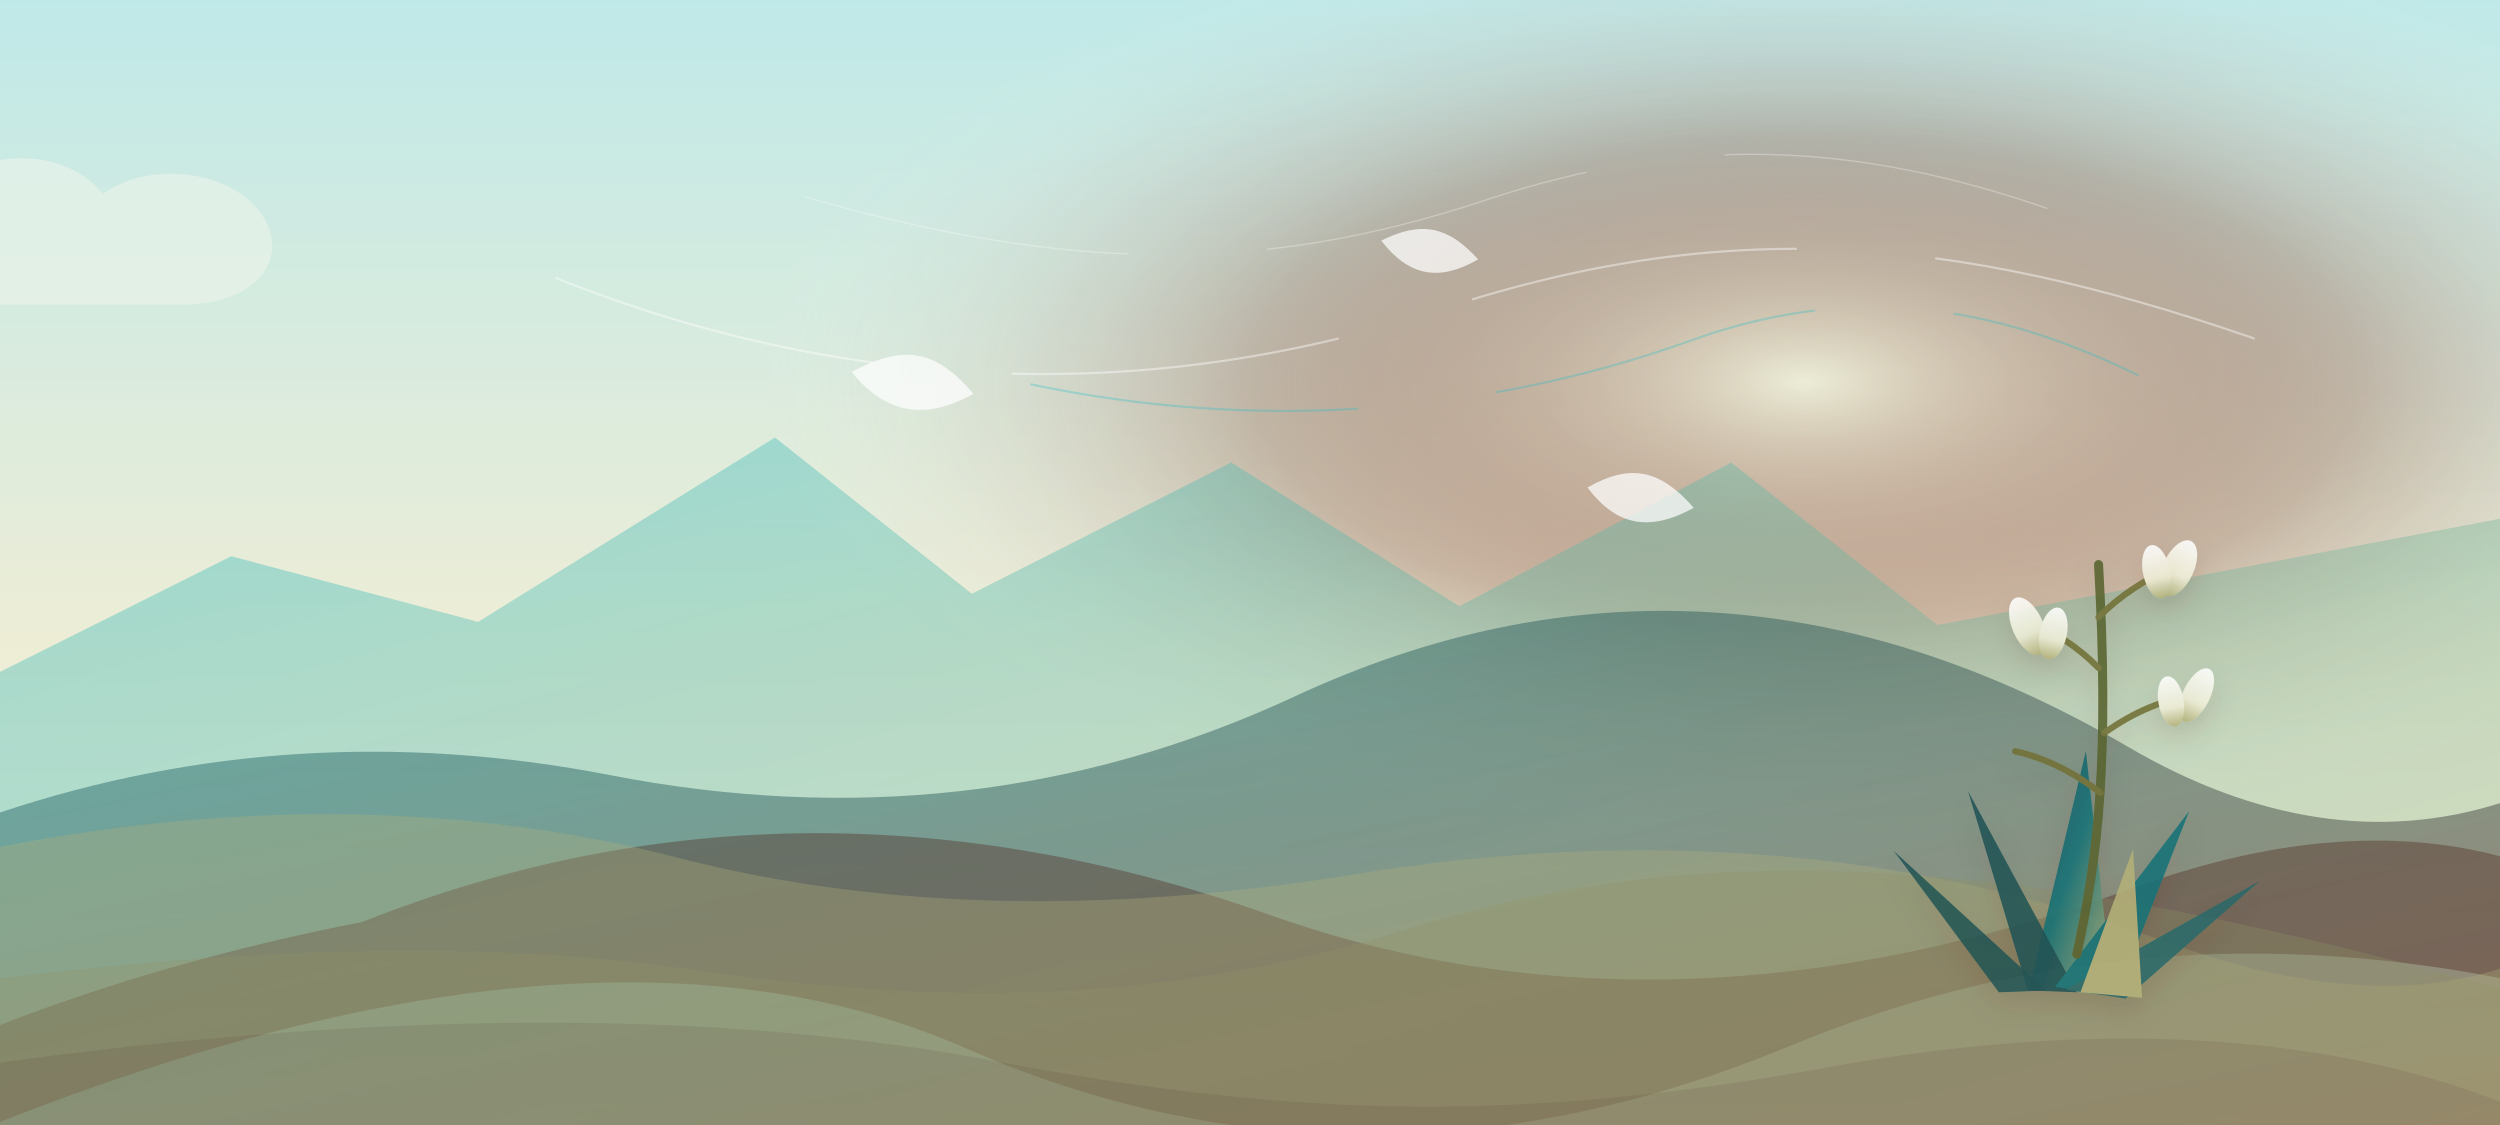
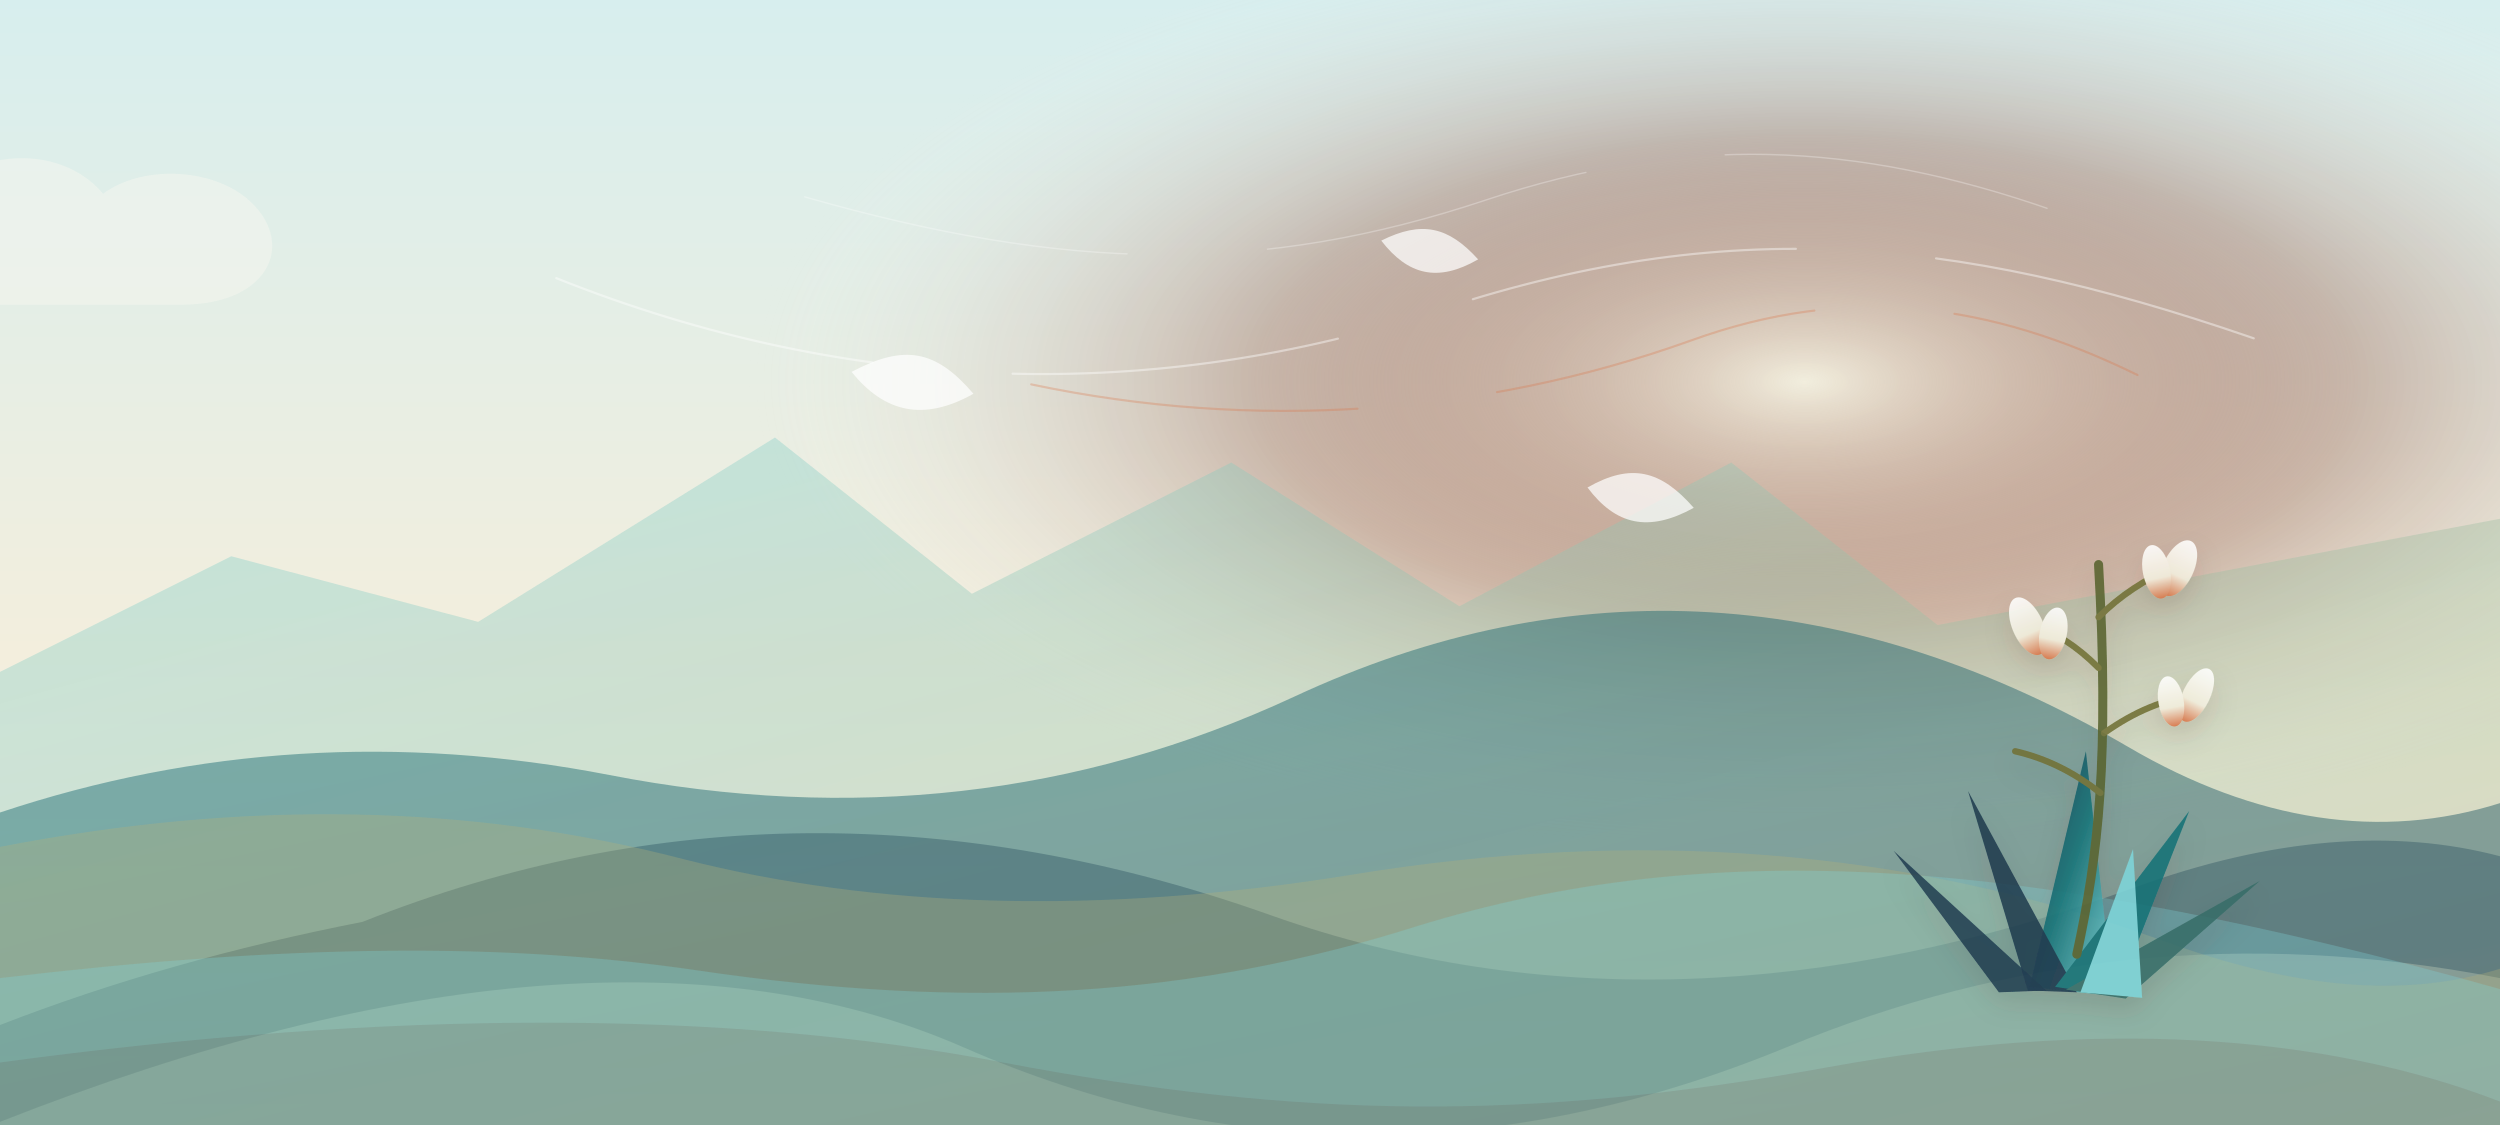
<svg xmlns="http://www.w3.org/2000/svg" viewBox="0 0 1600 720" role="img" aria-labelledby="title desc" data-brand-palette="city-of-raton" data-edge-overscan="true">
  <defs>
    <linearGradient id="sky" x1="0" y1="0" x2="0" y2="1">
-       <stop offset="0" stop-color="#bfe9e8" />
-       <stop offset="0.58" stop-color="#eeedd6" />
-       <stop offset="1" stop-color="#f8f7ed" />
+       <stop offset="0" stop-color="#d7eeee" />
+       <stop offset="0.58" stop-color="#f3eedd" />
+       <stop offset="1" stop-color="#faf8f1" />
    </linearGradient>
    <radialGradient id="sunwash" cx="0.72" cy="0.34" r="0.42">
-       <stop offset="0" stop-color="#eeedd6" stop-opacity="0.9" />
+       <stop offset="0" stop-color="#f3eedd" stop-opacity="0.9" />
      <stop offset="0.52" stop-color="#772816" stop-opacity="0.28" />
      <stop offset="1" stop-color="#ffffff" stop-opacity="0" />
    </radialGradient>
    <linearGradient id="farTone" x1="0" y1="0" x2="1" y2="1">
-       <stop offset="0" stop-color="#21bdc5" stop-opacity="0.70" />
+       <stop offset="0" stop-color="#7ed4d8" stop-opacity="0.70" />
      <stop offset="1" stop-color="#b3b078" stop-opacity="0.68" />
    </linearGradient>
    <linearGradient id="nearTone" x1="0" y1="0" x2="1" y2="1">
      <stop offset="0" stop-color="#147176" />
-       <stop offset="1" stop-color="#4a221a" />
+       <stop offset="1" stop-color="#22495a" />
    </linearGradient>
    <linearGradient id="yuccaLeaf" x1="0" y1="0" x2="1" y2="1">
-       <stop offset="0" stop-color="#174d51" />
+       <stop offset="0" stop-color="#173047" />
      <stop offset="0.48" stop-color="#147176" />
-       <stop offset="1" stop-color="#b3b078" />
+       <stop offset="1" stop-color="#7ed4d8" />
    </linearGradient>
    <linearGradient id="flower" x1="0" y1="0" x2="0" y2="1">
      <stop offset="0" stop-color="#ffffff" />
-       <stop offset="0.62" stop-color="#eeedd6" />
-       <stop offset="1" stop-color="#b3b078" />
+       <stop offset="0.62" stop-color="#f3eedd" />
+       <stop offset="1" stop-color="#d97345" />
    </linearGradient>
    <filter id="softShadow" x="-20%" y="-20%" width="140%" height="150%">
-       <feDropShadow dx="0" dy="14" stdDeviation="14" flood-color="#4a221a" flood-opacity="0.13" />
+       <feDropShadow dx="0" dy="14" stdDeviation="14" flood-color="#541a0f" flood-opacity="0.13" />
    </filter>
    <style>
  .sun-glow { animation: geo-sun 30s ease-in-out infinite alternate; }
  .cloud-bank { animation: geo-clouds 108s linear infinite; }
  .far-range,
  .mid-range {
    transform-box: fill-box;
    transform-origin: 50% 100%;
  }
  .far-range { animation: geo-far 52s ease-in-out infinite alternate; }
  .mid-range { animation: geo-mid 44s ease-in-out infinite alternate; }
  .near-feature { animation: geo-near 38s ease-in-out infinite alternate; }
  .plains-layer {
    transform-box: fill-box;
    transform-origin: 50% 100%;
    animation: geo-plains 48s ease-in-out infinite alternate;
  }
  .wind-line {
    fill: none;
    stroke: #ffffff;
    opacity: 0.42;
    stroke-width: 1.4;
    stroke-linecap: round;
    stroke-dasharray: 210 90;
    animation: geo-wind 28s linear infinite;
  }
  .wind-line.thin { stroke-width: 0.9; opacity: 0.28; animation-duration: 34s; }
-   .wind-line.gold { stroke: #21bdc5; opacity: 0.30; animation-duration: 31s; }
+   .wind-line.gold { stroke: #d97345; opacity: 0.30; animation-duration: 31s; }
  .yucca-sway {
    transform-box: fill-box;
    transform-origin: 50% 100%;
    animation: geo-yucca 10.5s ease-in-out infinite alternate;
  }
  .yucca-sway.slow { animation-duration: 13s; animation-delay: -1.2s; }
  .leaf-sway {
    transform-box: fill-box;
    transform-origin: 50% 100%;
    animation: geo-leaf 12s ease-in-out infinite alternate;
  }
  .blossom {
    transform-box: fill-box;
    transform-origin: 50% 18%;
    animation: geo-blossom 9s ease-in-out infinite alternate;
  }
  .blossom.d2 { animation-delay: -1.6s; }
  .blossom.d3 { animation-delay: -3.1s; }
  .seed {
    transform-box: fill-box;
    transform-origin: 0 0;
    animation: geo-seed 24s ease-in-out infinite;
  }
  .seed.s2 { animation-delay: -4s; }
  .seed.s3 { animation-delay: -8s; }
  @keyframes geo-sun {
    from { transform: translate(-3px, 1px) scale(0.99); opacity: 0.54; }
    to { transform: translate(4px, -2px) scale(1.01); opacity: 0.68; }
  }
  @keyframes geo-clouds {
    from { transform: translateX(-220px); }
    to { transform: translateX(1700px); }
  }
  @keyframes geo-far {
    from { transform: translateX(-2px) scaleX(1.014); }
    to { transform: translateX(2px) scaleX(1.018); }
  }
  @keyframes geo-mid {
    from { transform: translateX(2px) scaleX(1.018); }
    to { transform: translateX(-2px) scaleX(1.014); }
  }
  @keyframes geo-near {
    from { transform: translateX(-3px) translateY(0.5px); }
    to { transform: translateX(3px) translateY(-0.5px); }
  }
  @keyframes geo-plains {
    from { transform: translateX(-2px) scaleX(1.012); }
    to { transform: translateX(2px) translateY(-1px) scaleX(1.016); }
  }
  @keyframes geo-wind {
    from { stroke-dashoffset: 180; transform: translateX(-18px); }
    to { stroke-dashoffset: -180; transform: translateX(26px); }
  }
  @keyframes geo-yucca {
    from { transform: rotate(-0.8deg) translateX(-1px); }
    to { transform: rotate(1.1deg) translateX(1.5px); }
  }
  @keyframes geo-leaf {
    from { transform: rotate(-0.45deg); }
    to { transform: rotate(0.75deg); }
  }
  @keyframes geo-blossom {
    from { transform: rotate(-1.2deg) translateY(0); }
    to { transform: rotate(1deg) translateY(1px); }
  }
  @keyframes geo-seed {
    0%, 100% { transform: translate(0, 0) rotate(-3deg); opacity: 0.54; }
    50% { transform: translate(14px, 4px) rotate(4deg); opacity: 0.36; }
  }
  @media (prefers-reduced-motion: reduce) {
    .sun-glow,
    .cloud-bank,
    .far-range,
    .mid-range,
    .near-feature,
    .plains-layer,
    .wind-line,
    .yucca-sway,
    .leaf-sway,
    .blossom,
    .seed {
      animation: none !important;
    }
  }
</style>
  </defs>
  <rect width="1600" height="720" fill="url(#sky)" />
  <rect width="1600" height="720" fill="url(#sunwash)" class="sun-glow" />
  <g class="cloud-bank" opacity="0.42">
-     <path d="M-160 162c22-39 76-46 104-20 22-44 90-56 122-18 24-18 68-17 92 3 32 27 16 68-42 68h-276z" fill="#f8f7ed" />
-     <path d="M-520 238c16-30 54-37 76-16 15-34 64-46 89-18 18-14 54-13 72 4 25 23 14 54-30 54h-207z" fill="#f8f7ed" opacity="0.78" />
+     <path d="M-160 162c22-39 76-46 104-20 22-44 90-56 122-18 24-18 68-17 92 3 32 27 16 68-42 68h-276z" fill="#faf8f1" />
+     <path d="M-520 238c16-30 54-37 76-16 15-34 64-46 89-18 18-14 54-13 72 4 25 23 14 54-30 54h-207z" fill="#faf8f1" opacity="0.78" />
  </g>
  <path class="wind-line thin" d="M515 126c168 48 292 50 436 2 126-42 236-38 364 7" />
  <path class="wind-line" d="M356 178c190 76 384 80 566 20 192-63 342-45 536 24" />
  <path class="wind-line gold" d="M660 246c142 30 288 20 422-28 102-37 192-24 286 22" />
  <g class="far-range">
    <path d="M0 430l148-74 158 42 190-118 126 100 166-84 146 92 174-92 132 104 360-68v388H0z" fill="url(#farTone)" opacity="0.55" />
  </g>
  <g class="mid-range">
    <path d="M0 520c126-42 256-50 390-24 154 30 300 14 438-50 178-83 356-72 534 32 82 48 162 60 238 36v206H0z" fill="url(#nearTone)" opacity="0.46" />
  </g>
  <g class="near-feature">
-     <path d="M232 590c186-74 380-76 582-4 170 60 354 54 552-18 88-32 166-38 234-20v78c-164-32-316-14-456 44-182 75-358 75-528 0-156-68-362-52-616 48v-62c72-28 150-50 232-66z" fill="#4a221a" opacity="0.36" />
+     <path d="M232 590c186-74 380-76 582-4 170 60 354 54 552-18 88-32 166-38 234-20v78c-164-32-316-14-456 44-182 75-358 75-528 0-156-68-362-52-616 48v-62c72-28 150-50 232-66z" fill="#22495a" opacity="0.36" />
  </g>
  <g id="plains" class="plains-layer" opacity="0.95">
    <path d="M0 542c155-30 300-28 438 8 122 31 265 36 426 10 182-30 355-18 520 42 85 31 155 37 216 18v100H0z" fill="#b3b078" opacity="0.34" />
-     <path d="M0 626c184-22 324-23 446-5 176 26 318 17 460-28 188-58 388-46 694 40v87H0z" fill="#8e9166" opacity="0.32" />
-     <path d="M0 680c250-34 465-34 642 0 190 36 336 38 528 3 170-31 316-22 430 22v15H0z" fill="#4a221a" opacity="0.10" />
+     <path d="M0 626c184-22 324-23 446-5 176 26 318 17 460-28 188-58 388-46 694 40v87H0z" fill="#7ed4d8" opacity="0.32" />
+     <path d="M0 680c250-34 465-34 642 0 190 36 336 38 528 3 170-31 316-22 430 22v15H0z" fill="#541a0f" opacity="0.10" />
  </g>
  <g filter="url(#softShadow)" opacity="0.88" transform="translate(1212 330) scale(0.58)">
    <g class="leaf-sway">
      <path d="M150 520l62-260 30 270z" fill="url(#yuccaLeaf)" />
-       <path d="M148 524l-66-220 120 222z" fill="#174d51" opacity="0.9" />
+       <path d="M148 524l-66-220 120 222z" fill="#173047" opacity="0.9" />
      <path d="M178 520l148-194-80 204z" fill="#147176" />
-       <path d="M190 523l214-120-148 130z" fill="#2b6767" />
-       <path d="M116 526L0 370l168 154z" fill="#174d51" opacity="0.88" />
-       <path d="M206 526l58-158 10 164z" fill="#b3b078" />
+       <path d="M190 523l214-120-148 130z" fill="#396d68" />
+       <path d="M116 526L0 370l168 154z" fill="#173047" opacity="0.88" />
+       <path d="M206 526l58-158 10 164z" fill="#7ed4d8" />
    </g>
    <g class="yucca-sway slow" transform="translate(202 54)">
      <path d="M0 430C24 320 36 213 24 0" fill="none" stroke="#58642f" stroke-width="10" stroke-linecap="round" />
      <path d="M24 58c24-24 52-42 82-55" fill="none" stroke="#716f35" stroke-width="7" stroke-linecap="round" />
      <path d="M24 114c-25-25-48-39-75-49" fill="none" stroke="#716f35" stroke-width="7" stroke-linecap="round" />
      <path d="M30 186c34-24 65-37 104-43" fill="none" stroke="#716f35" stroke-width="7" stroke-linecap="round" />
      <path d="M26 252c-28-22-59-38-94-46" fill="none" stroke="#716f35" stroke-width="7" stroke-linecap="round" />
      <g class="blossom">
        <ellipse cx="112" cy="4" rx="17" ry="33" fill="url(#flower)" transform="rotate(25 112 4)" />
        <ellipse cx="88" cy="8" rx="15" ry="30" fill="url(#flower)" transform="rotate(-12 88 8)" />
      </g>
      <g class="blossom d2">
        <ellipse cx="-54" cy="68" rx="17" ry="34" fill="url(#flower)" transform="rotate(-24 -54 68)" />
        <ellipse cx="-26" cy="76" rx="15" ry="29" fill="url(#flower)" transform="rotate(12 -26 76)" />
      </g>
      <g class="blossom d3">
        <ellipse cx="132" cy="144" rx="15" ry="32" fill="url(#flower)" transform="rotate(26 132 144)" />
        <ellipse cx="104" cy="151" rx="14" ry="28" fill="url(#flower)" transform="rotate(-10 104 151)" />
      </g>
    </g>
  </g>
  <g opacity="0.72">
    <path class="seed" d="M545 238c34-18 54-14 78 14-32 18-57 12-78-14z" fill="#ffffff" />
    <path class="seed s2" d="M884 154c26-13 43-9 62 12-26 15-45 10-62-12z" fill="#ffffff" />
    <path class="seed s3" d="M1016 312c28-16 47-11 68 13-29 16-50 11-68-13z" fill="#ffffff" />
  </g>
</svg>
